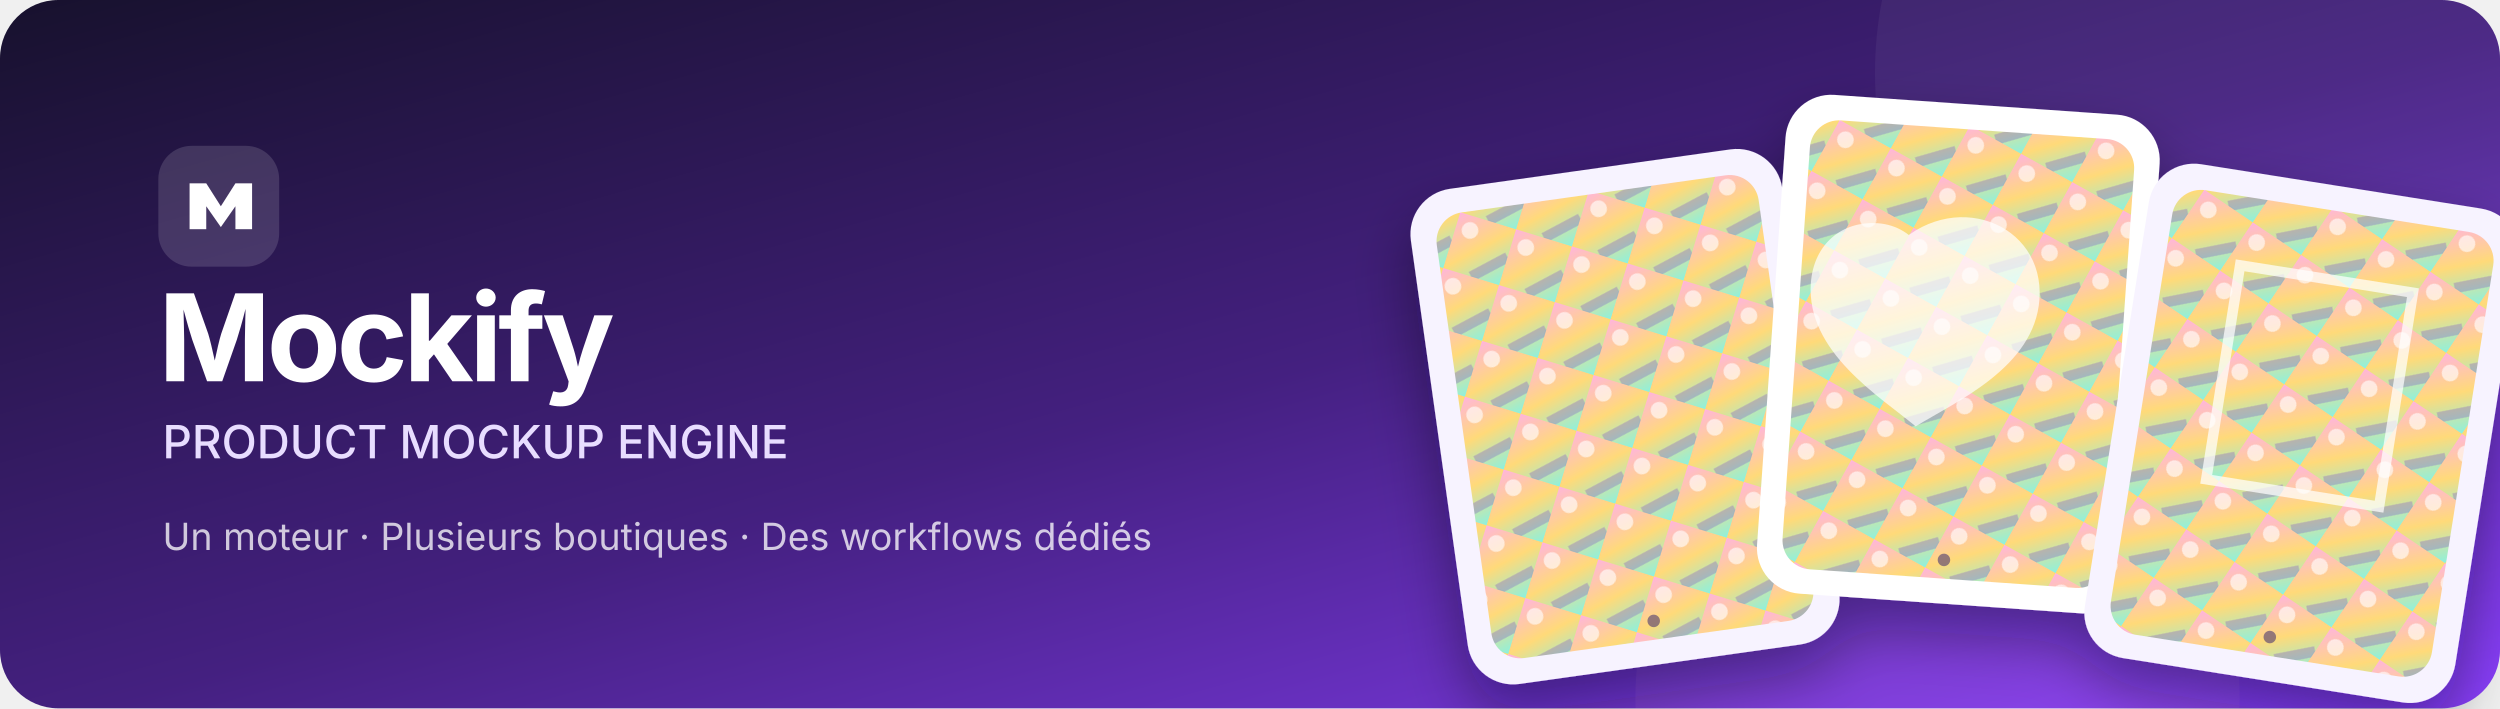
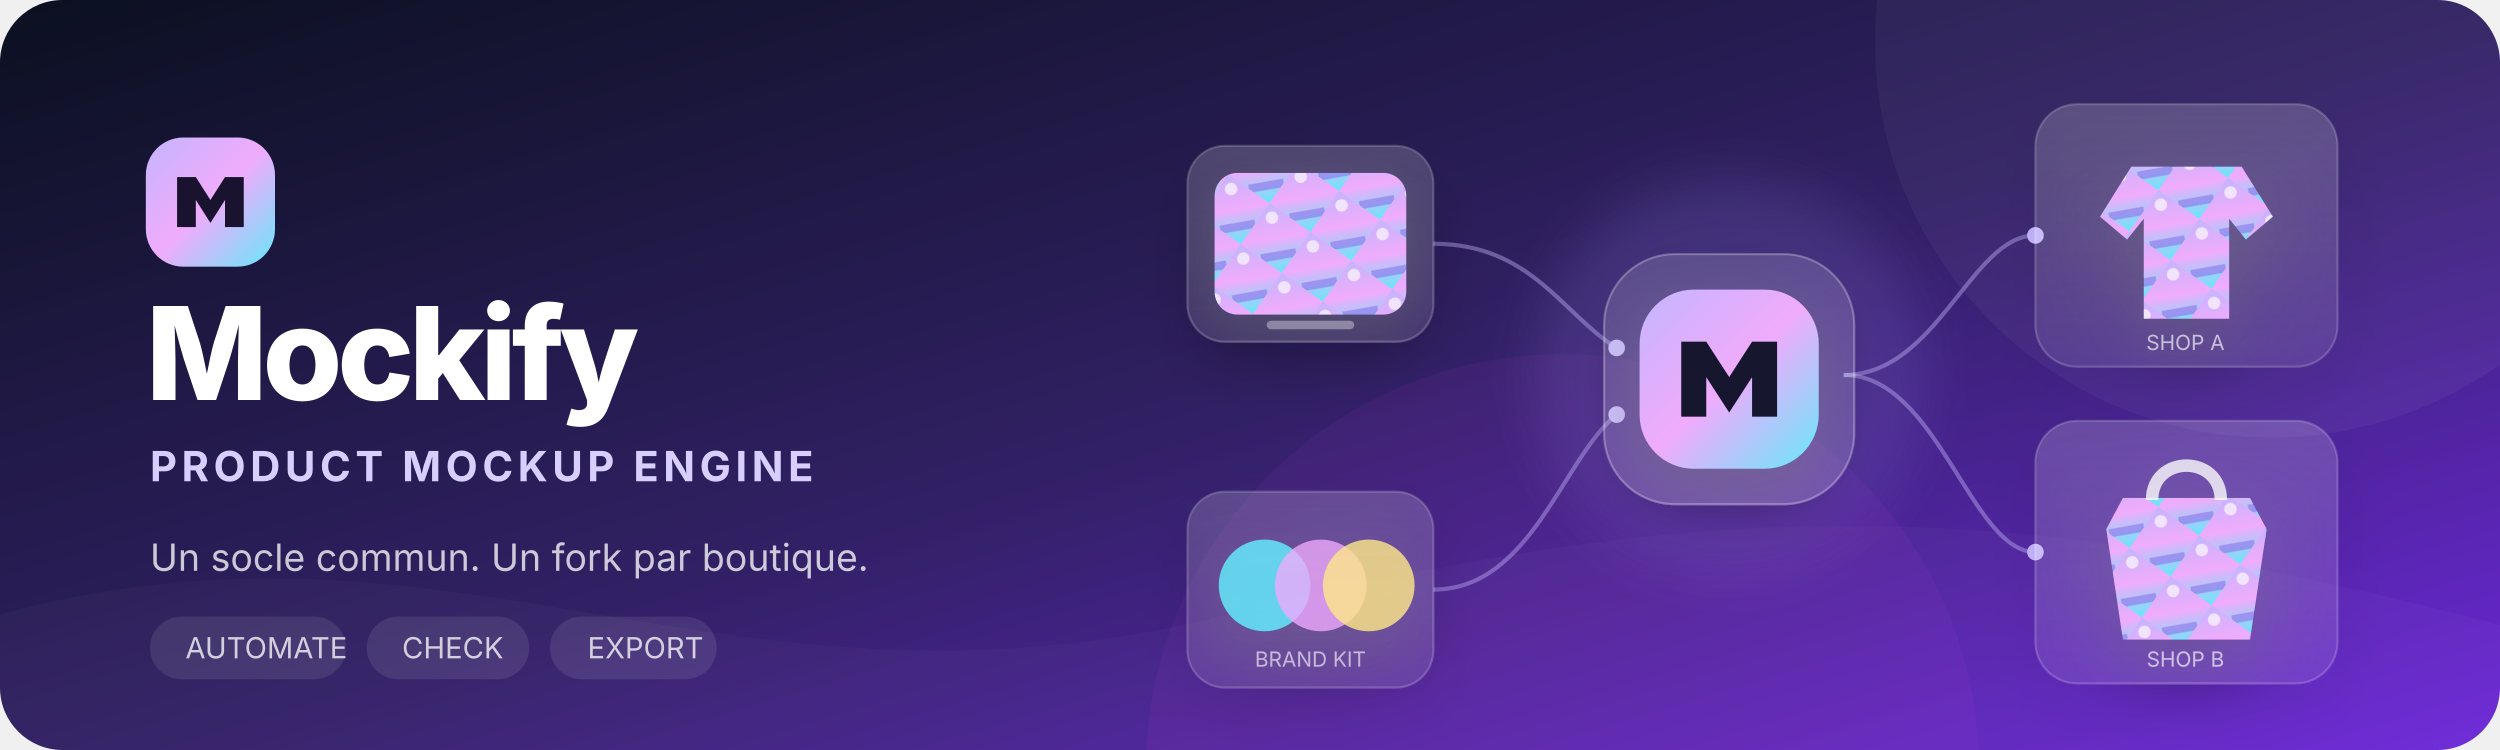
- <svg xmlns="http://www.w3.org/2000/svg" width="1200" height="340" viewBox="0 0 1200 340" role="img" aria-labelledby="title description">
+ <svg xmlns="http://www.w3.org/2000/svg" width="1200" height="360" viewBox="0 0 1200 360" role="img" aria-labelledby="title description">
  <defs>
-     <linearGradient id="background" x1="0" y1="0" x2="1" y2="1">
-       <stop offset="0" stop-color="#17112d" />
-       <stop offset="0.52" stop-color="#442080" />
-       <stop offset="1" stop-color="#8a3ffc" />
+     <linearGradient id="bg" x1="0" y1="0" x2="1" y2="1">
+       <stop offset="0" stop-color="#0b1020" />
+       <stop offset="0.52" stop-color="#312064" />
+       <stop offset="1" stop-color="#6d28d9" />
    </linearGradient>
-     <linearGradient id="art" x1="0" y1="0" x2="1" y2="1">
-       <stop offset="0" stop-color="#ffb6d9" />
-       <stop offset="0.5" stop-color="#ffda79" />
-       <stop offset="1" stop-color="#8ff0dc" />
+     <linearGradient id="brand" x1="0" y1="0" x2="1" y2="1">
+       <stop offset="0" stop-color="#c4b5fd" />
+       <stop offset="0.5" stop-color="#f0abfc" />
+       <stop offset="1" stop-color="#67e8f9" />
    </linearGradient>
+     <linearGradient id="card" x1="0" y1="0" x2="0" y2="1">
+       <stop offset="0" stop-color="#ffffff" stop-opacity="0.18" />
+       <stop offset="1" stop-color="#ffffff" stop-opacity="0.08" />
+     </linearGradient>
+     <pattern id="art" width="24" height="24" patternUnits="userSpaceOnUse" patternTransform="rotate(35)">
+       <rect width="24" height="24" fill="url(#brand)" />
+       <circle cx="5" cy="5" r="3" fill="#ffffff" fill-opacity="0.65" />
+       <path d="M12 24L24 12" stroke="#6d28d9" stroke-opacity="0.32" stroke-width="4" />
+     </pattern>
    <filter id="shadow" x="-40%" y="-40%" width="180%" height="180%">
-       <feDropShadow dx="0" dy="14" stdDeviation="14" flood-color="#0b0718" flood-opacity="0.38" />
+       <feDropShadow dx="0" dy="14" stdDeviation="15" flood-color="#050814" flood-opacity="0.42" />
    </filter>
-     <pattern id="pattern" width="28" height="28" patternUnits="userSpaceOnUse" patternTransform="rotate(25)">
-       <rect width="28" height="28" fill="url(#art)" />
-       <circle cx="7" cy="7" r="4" fill="#ffffff" fill-opacity="0.62" />
-       <path d="M14 28L28 14" stroke="#6e3bd1" stroke-opacity="0.28" stroke-width="5" />
-     </pattern>
+     <filter id="glow" x="-100%" y="-100%" width="300%" height="300%">
+       <feGaussianBlur stdDeviation="13" />
+     </filter>
  </defs>
-   <rect width="1200" height="340" rx="28" fill="url(#background)" />
-   <circle cx="1080" cy="35" r="180" fill="#ffffff" fill-opacity="0.05" />
-   <circle cx="930" cy="335" r="145" fill="#ffb6d9" fill-opacity="0.07" />
-   <g transform="translate(76 70)">
-     <rect x="0" y="0" width="58" height="58" rx="16" fill="#ffffff" fill-opacity="0.14" />
-     <path d="M15 40V18h8l7 11 7-11h8v22h-8V29l-7 10-7-10v11z" fill="#ffffff" />
-     <text x="0" y="113" fill="#ffffff" font-family="Inter,Segoe UI,Arial,sans-serif" font-size="58" font-weight="750" letter-spacing="-2">Mockify</text>
-     <text x="2" y="150" fill="#e8ddff" font-family="Inter,Segoe UI,Arial,sans-serif" font-size="22" font-weight="500">PRODUCT MOCKUP ENGINE</text>
-     <text x="2" y="194" fill="#ffffff" fill-opacity="0.76" font-family="Inter,Segoe UI,Arial,sans-serif" font-size="18">Un moteur · Plusieurs boutiques · Des workflows dédiés</text>
+   <rect width="1200" height="360" rx="30" fill="url(#bg)" />
+   <circle cx="1090" cy="20" r="190" fill="#ffffff" fill-opacity="0.04" />
+   <circle cx="750" cy="370" r="200" fill="#d946ef" fill-opacity="0.06" />
+   <path d="M0 295C220 235 350 355 590 295S970 240 1200 300V360H0Z" fill="#ffffff" fill-opacity="0.025" />
+   <g transform="translate(70 66)">
+     <g>
+       <rect width="62" height="62" rx="18" fill="url(#brand)" />
+       <path d="M15 43V19h9l7 11 7-11h9v24h-9V30l-7 11-7-11v13z" fill="#19132f" />
+     </g>
+     <text x="0" y="126" fill="#ffffff" font-family="Inter,Segoe UI,Arial,sans-serif" font-size="62" font-weight="760" letter-spacing="-2.5">Mockify</text>
+     <text x="2" y="165" fill="#d8cfff" font-family="Inter,Segoe UI,Arial,sans-serif" font-size="20" font-weight="650" letter-spacing="2.2">PRODUCT MOCKUP ENGINE</text>
+     <text x="2" y="208" fill="#ffffff" fill-opacity="0.76" font-family="Inter,Segoe UI,Arial,sans-serif" font-size="18">Un socle commun. Un fork par boutique.</text>
+     <g transform="translate(2 230)" fill="#ffffff" fill-opacity="0.76" font-family="Inter,Segoe UI,Arial,sans-serif" font-size="14">
+       <rect width="94" height="30" rx="15" fill="#ffffff" fill-opacity="0.09" />
+       <text x="17" y="20">AUTOMATE</text>
+       <rect x="104" width="78" height="30" rx="15" fill="#ffffff" fill-opacity="0.09" />
+       <text x="121" y="20">CHECK</text>
+       <rect x="192" width="80" height="30" rx="15" fill="#ffffff" fill-opacity="0.09" />
+       <text x="210" y="20">EXPORT</text>
+     </g>
  </g>
-   <g transform="translate(690 40)" filter="url(#shadow)">
-     <g transform="translate(0 40) rotate(-8 90 120)">
-       <rect width="180" height="240" rx="22" fill="#f7f3ff" />
-       <rect x="12" y="12" width="156" height="216" rx="14" fill="url(#pattern)" />
-       <circle cx="90" cy="219" r="3" fill="#4b3771" fill-opacity="0.6" />
+   <g transform="translate(560 35)">
+     <circle cx="270" cy="145" r="94" fill="#a78bfa" fill-opacity="0.16" filter="url(#glow)" />
+     <g stroke="#c4b5fd" stroke-opacity="0.42" stroke-width="2" fill="none">
+       <path d="M128 82C175 82 190 116 216 132" />
+       <path d="M128 248C175 248 190 185 216 164" />
+       <path d="M325 145C370 145 386 78 417 78" />
+       <path d="M325 145C370 145 386 230 417 230" />
    </g>
-     <g transform="translate(160 10) rotate(4 90 120)">
-       <rect width="180" height="240" rx="22" fill="#ffffff" />
-       <rect x="12" y="12" width="156" height="216" rx="14" fill="url(#pattern)" />
-       <path d="M55 72c26-32 72-18 72 19 0 33-37 52-55 65-18-13-55-32-55-65 0-19 13-31 30-31 9 0 17 4 23 12z" fill="#ffffff" fill-opacity="0.72" />
-       <circle cx="90" cy="219" r="3" fill="#4b3771" fill-opacity="0.6" />
+     <g fill="#c4b5fd">
+       <circle cx="216" cy="132" r="4" />
+       <circle cx="216" cy="164" r="4" />
+       <circle cx="417" cy="78" r="4" />
+       <circle cx="417" cy="230" r="4" />
    </g>
-     <g transform="translate(325 48) rotate(9 90 120)">
-       <rect width="180" height="240" rx="22" fill="#f7f3ff" />
-       <rect x="12" y="12" width="156" height="216" rx="14" fill="url(#pattern)" />
-       <path d="M48 45h84v104H48z" fill="none" stroke="#ffffff" stroke-opacity="0.72" stroke-width="5" />
-       <circle cx="90" cy="219" r="3" fill="#4b3771" fill-opacity="0.6" />
+     <g transform="translate(10 35)" filter="url(#shadow)">
+       <rect width="118" height="94" rx="18" fill="url(#card)" stroke="#ffffff" stroke-opacity="0.18" />
+       <rect x="13" y="13" width="92" height="68" rx="11" fill="url(#art)" />
+       <rect x="38" y="84" width="42" height="4" rx="2" fill="#ffffff" fill-opacity="0.32" />
+     </g>
+     <g transform="translate(10 201)" filter="url(#shadow)">
+       <rect width="118" height="94" rx="18" fill="url(#card)" stroke="#ffffff" stroke-opacity="0.18" />
+       <circle cx="37" cy="45" r="22" fill="#67e8f9" fill-opacity="0.85" />
+       <circle cx="64" cy="45" r="22" fill="#f0abfc" fill-opacity="0.78" />
+       <circle cx="87" cy="45" r="22" fill="#fde68a" fill-opacity="0.8" />
+       <text x="59" y="84" text-anchor="middle" fill="#ffffff" fill-opacity="0.6" font-family="Inter,Segoe UI,Arial,sans-serif" font-size="10">BRAND KIT</text>
+     </g>
+     <g transform="translate(210 87)" filter="url(#shadow)">
+       <rect width="120" height="120" rx="34" fill="#ffffff" fill-opacity="0.13" stroke="#ffffff" stroke-opacity="0.28" />
+       <rect x="17" y="17" width="86" height="86" rx="26" fill="url(#brand)" />
+       <path d="M37 78V42h12l11 17 11-17h12v36H71V59L60 76 49 59v19z" fill="#19132f" />
+     </g>
+     <g transform="translate(417 15)" filter="url(#shadow)">
+       <rect width="145" height="126" rx="20" fill="url(#card)" stroke="#ffffff" stroke-opacity="0.18" />
+       <path d="M46 30h53l15 24-13 11-8-10v48H52V55l-8 10-13-11z" fill="url(#art)" />
+       <text x="72" y="118" text-anchor="middle" fill="#ffffff" fill-opacity="0.64" font-family="Inter,Segoe UI,Arial,sans-serif" font-size="10">SHOP A</text>
+     </g>
+     <g transform="translate(417 167)" filter="url(#shadow)">
+       <rect width="145" height="126" rx="20" fill="url(#card)" stroke="#ffffff" stroke-opacity="0.18" />
+       <path d="M42 37h61l8 15-8 53H42l-8-53z" fill="url(#art)" />
+       <path d="M56 38c0-22 33-22 33 0" fill="none" stroke="#ffffff" stroke-opacity="0.78" stroke-width="6" />
+       <text x="72" y="118" text-anchor="middle" fill="#ffffff" fill-opacity="0.64" font-family="Inter,Segoe UI,Arial,sans-serif" font-size="10">SHOP B</text>
    </g>
  </g>
</svg>
